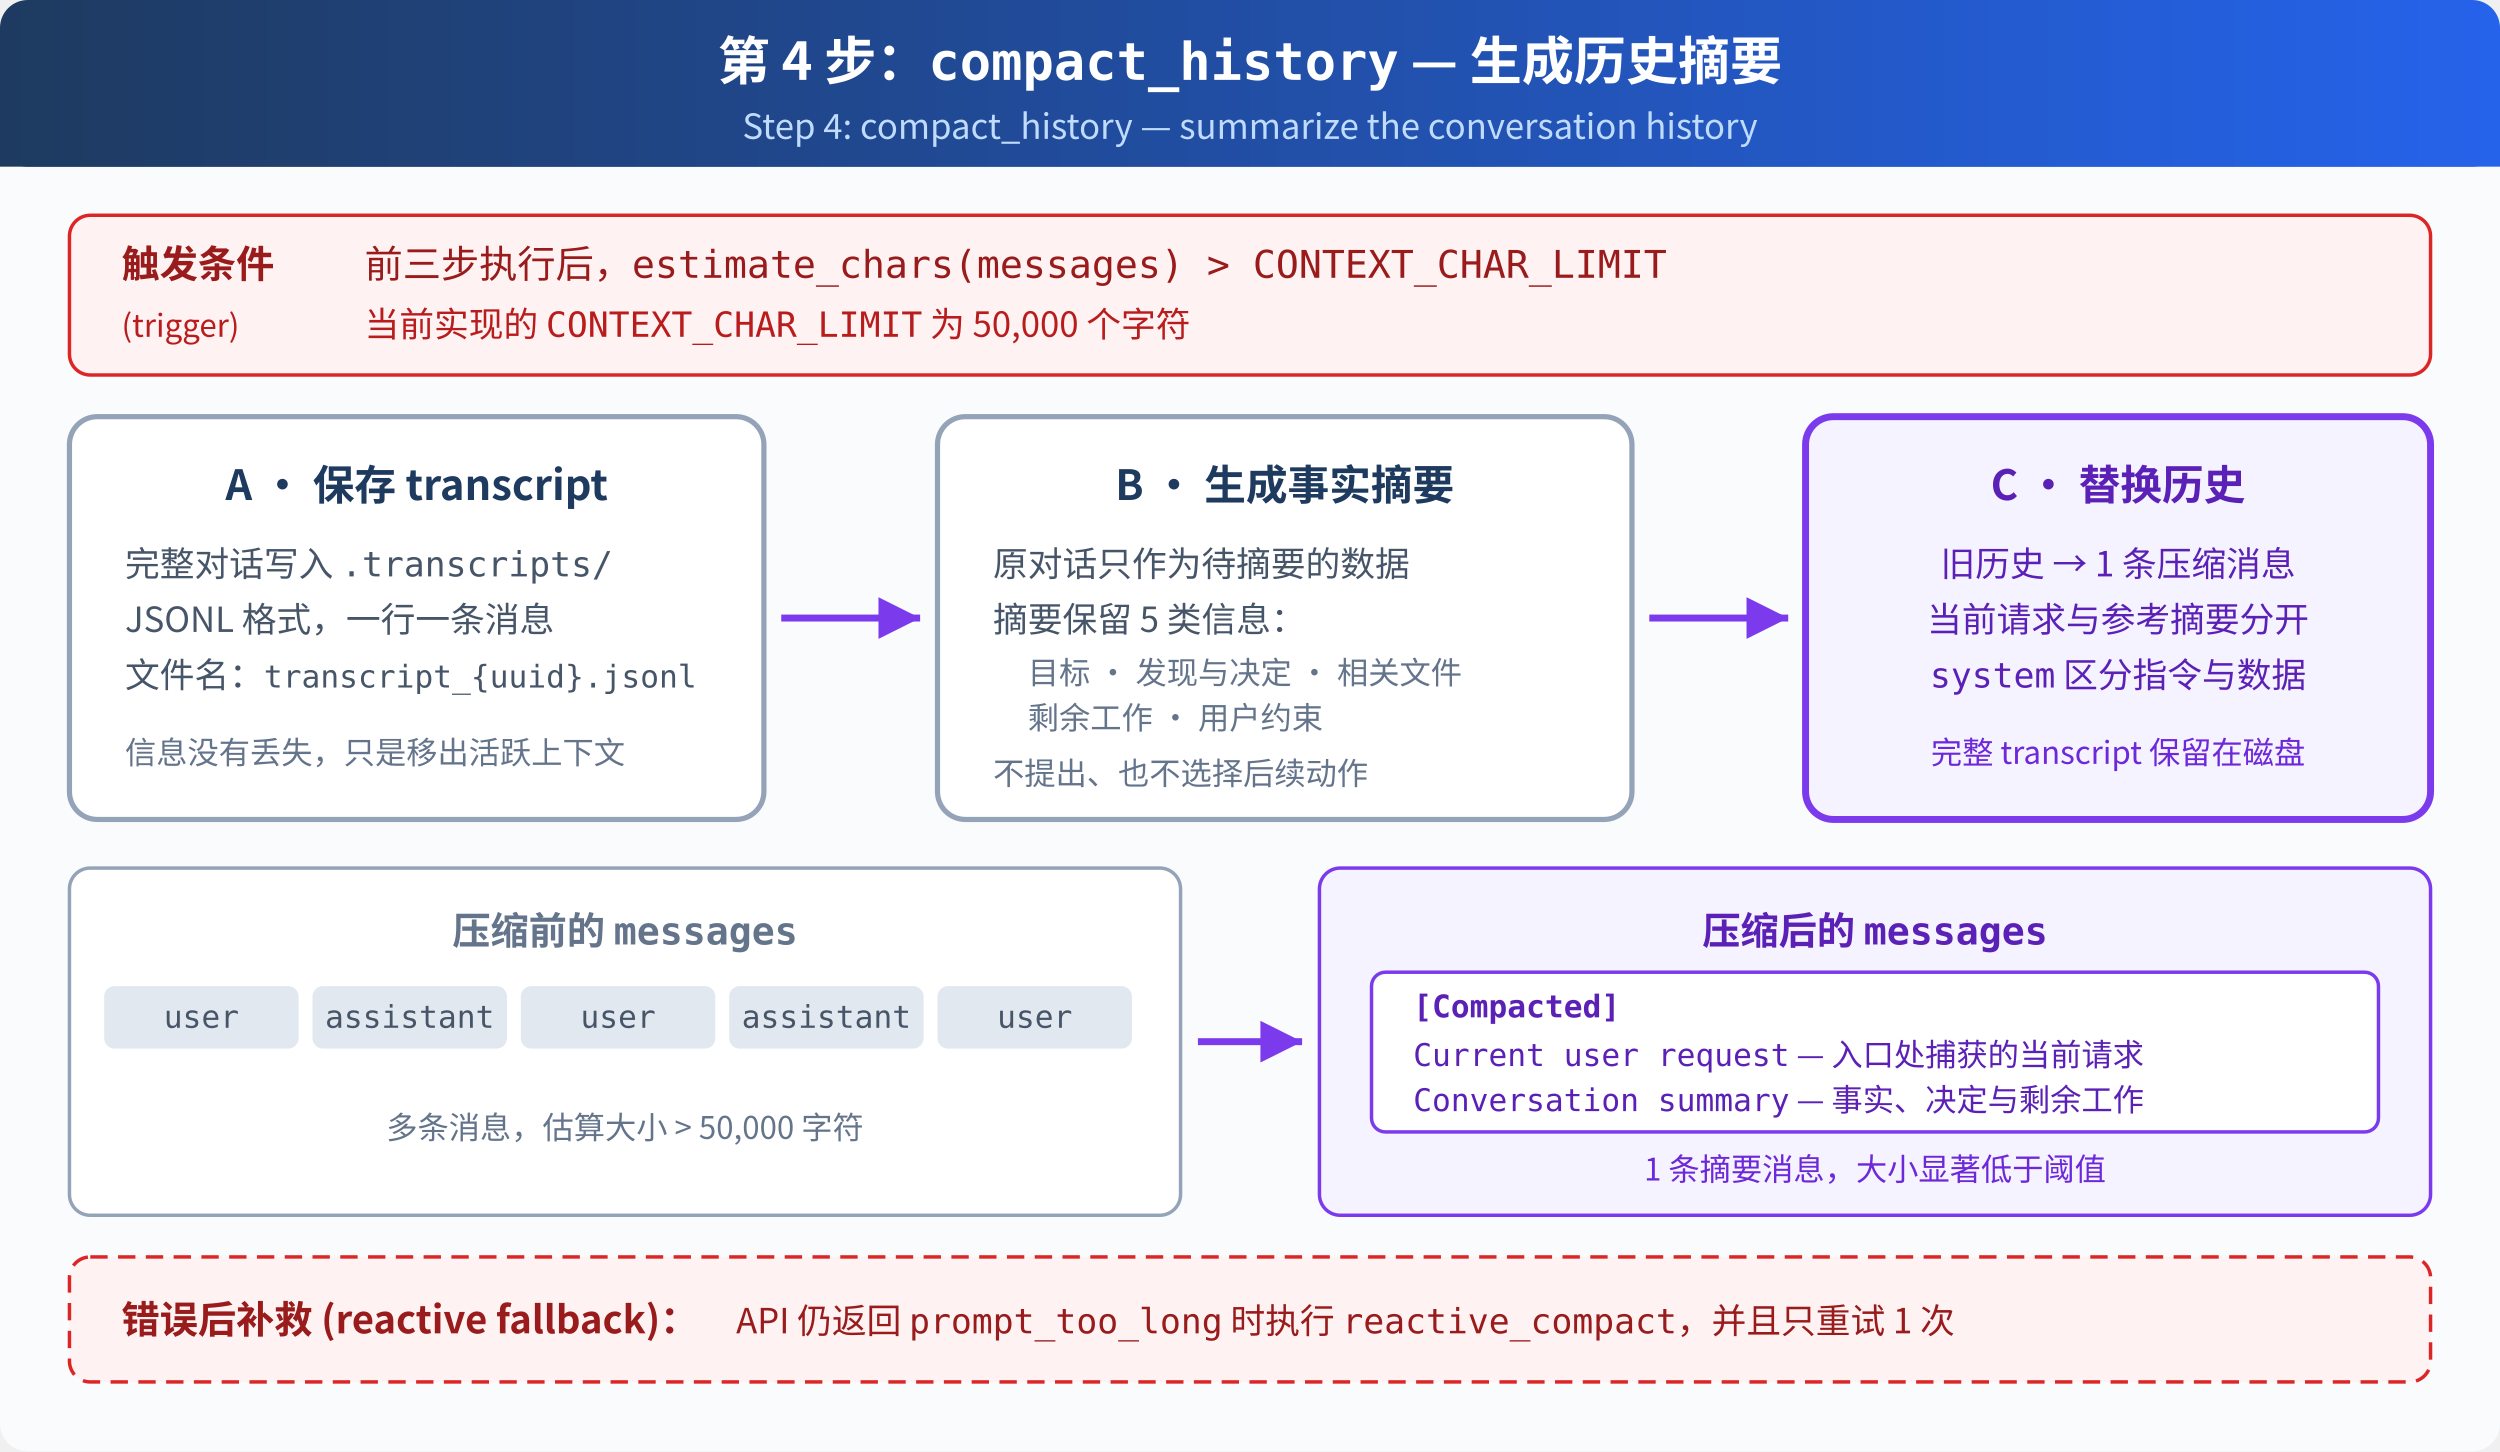
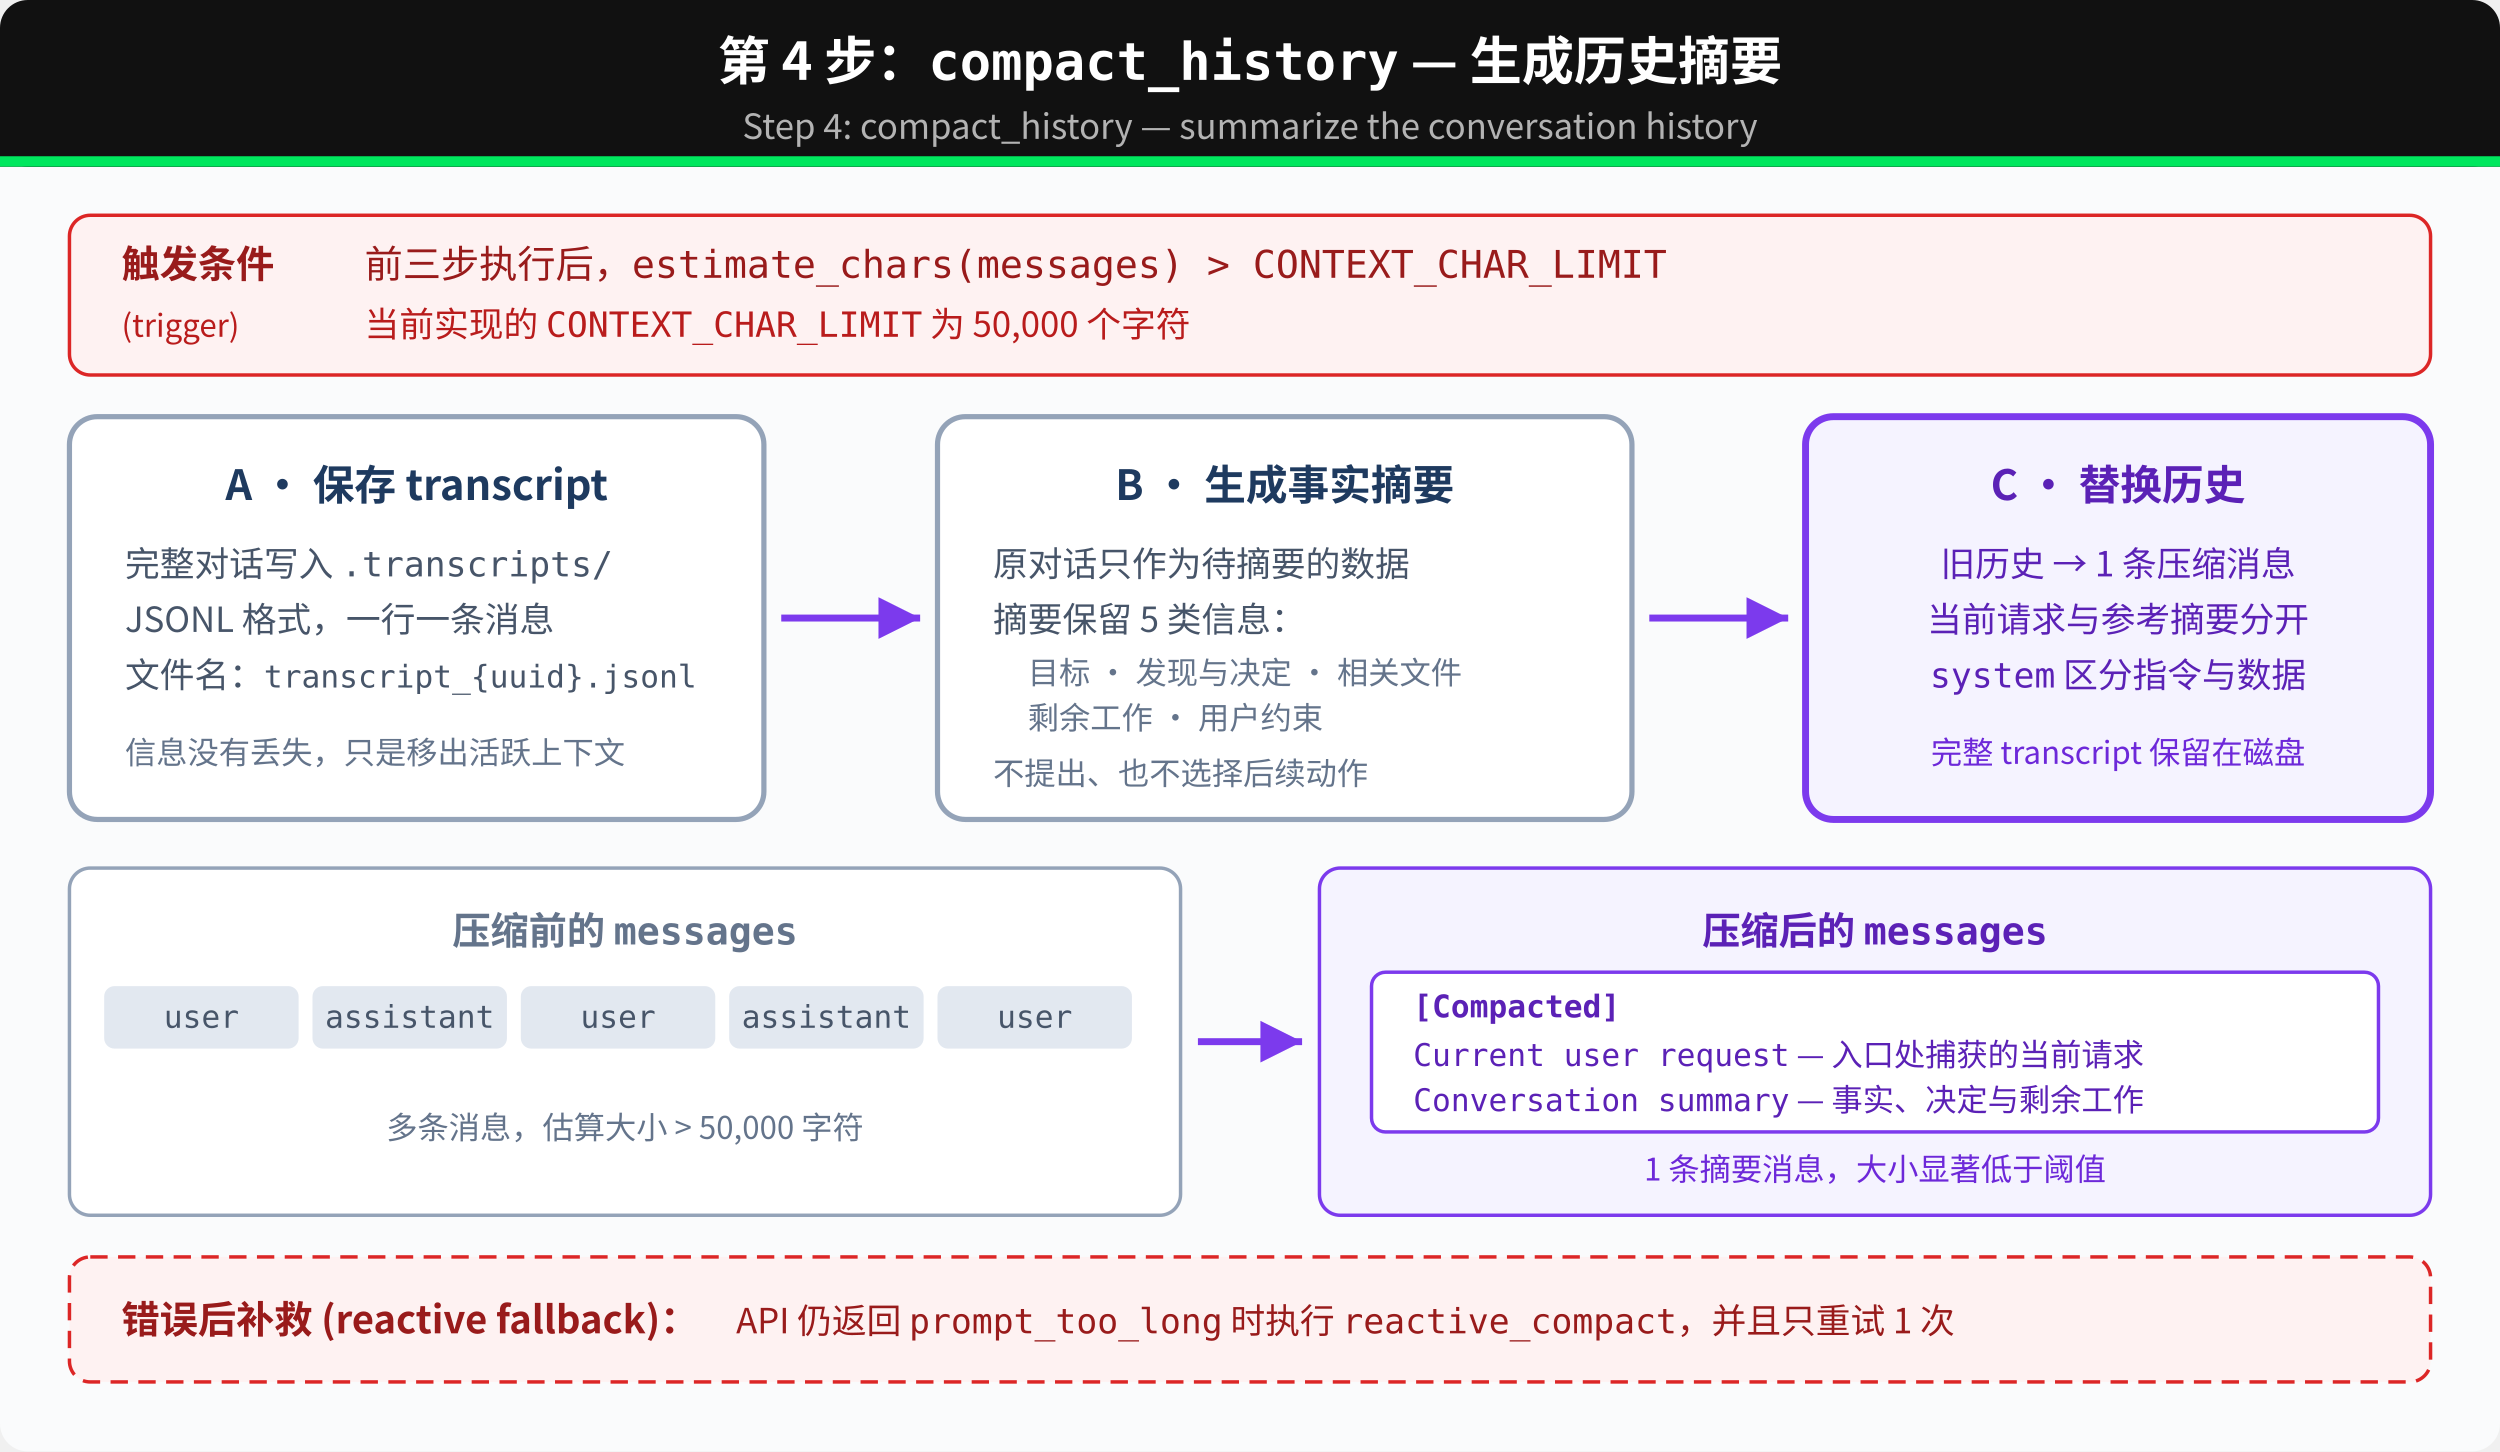
<svg xmlns="http://www.w3.org/2000/svg" viewBox="0 0 720 418" font-family="'PingFang SC', 'Noto Sans CJK SC', 'Microsoft YaHei', system-ui, -apple-system, sans-serif">
  <defs>
    <marker id="arrow-purple" viewBox="0 0 10 10" refX="10" refY="5" markerWidth="6" markerHeight="6" orient="auto-start-reverse">
      <path d="M 0 0 L 10 5 L 0 10 z" fill="#7c3aed" />
    </marker>
    <linearGradient id="header" x1="0" y1="0" x2="1" y2="0">
-       <stop offset="0%" stop-color="#1e3a5f" />
-       <stop offset="100%" stop-color="#2563eb" />
+       <stop offset="0%" stop-color="#111111" />
+       <stop offset="100%" stop-color="#111111" />
    </linearGradient>
  </defs>
  <rect width="720" height="418" fill="#fafbfc" rx="8" />
  <rect x="0" y="0" width="720" height="48" fill="url(#header)" rx="8" />
  <rect x="0" y="40" width="720" height="8" fill="url(#header)" />
+   <rect x="0" y="45" width="720" height="3" fill="#00e75e" />
  <text x="360" y="23" fill="#ffffff" font-size="15" font-weight="700" text-anchor="middle">第 4 步：<tspan font-family="ui-monospace, 'SF Mono', Menlo, Consolas, monospace">compact_history</tspan> — 生成历史摘要</text>
-   <text x="360" y="40" fill="#bfdbfe" font-size="10" text-anchor="middle">Step 4: compact_history — summarize the conversation history</text>
+   <text x="360" y="40" fill="#b3b3b3" font-size="10" text-anchor="middle">Step 4: compact_history — summarize the conversation history</text>
  <rect x="20" y="62" width="680" height="46" rx="6" fill="#fef2f2" stroke="#dc2626" stroke-width="1" />
  <text x="35" y="80" fill="#991b1b" font-size="11" font-weight="600">触发条件</text>
  <text x="35" y="97" fill="#b91c1c" font-size="9">(trigger)</text>
  <text x="105" y="80" fill="#991b1b" font-size="11">前三步执行后，<tspan font-family="ui-monospace, 'SF Mono', Menlo, Consolas, monospace">estimate_chars(messages) &gt; CONTEXT_CHAR_LIMIT</tspan>
  </text>
  <text x="105" y="97" fill="#b91c1c" font-size="10">当前实现的 <tspan font-family="ui-monospace, 'SF Mono', Menlo, Consolas, monospace">CONTEXT_CHAR_LIMIT</tspan> 为 50,000 个字符</text>
  <rect x="20" y="120" width="200" height="116" rx="8" fill="#ffffff" stroke="#94a3b8" stroke-width="1.5" />
  <text x="120" y="144" fill="#1e3a5f" font-size="12" font-weight="700" text-anchor="middle">A · 保存 transcript</text>
  <text x="36" y="166" fill="#475569" font-size="10">完整对话写入 <tspan font-family="ui-monospace, 'SF Mono', Menlo, Consolas, monospace">.transcripts/</tspan>
  </text>
  <text x="36" y="182" fill="#475569" font-size="10">JSONL 格式，一行一条消息</text>
  <text x="36" y="198" fill="#475569" font-size="10">文件名：<tspan font-size="9" font-family="ui-monospace, 'SF Mono', Menlo, Consolas, monospace">transcript_{uuid}.jsonl</tspan>
  </text>
  <text x="36" y="220" fill="#64748b" font-size="9">信息没有丢失，只是移出活跃上下文</text>
  <line x1="225" y1="178" x2="265" y2="178" stroke="#7c3aed" stroke-width="2" marker-end="url(#arrow-purple)" />
  <rect x="270" y="120" width="200" height="116" rx="8" fill="#ffffff" stroke="#94a3b8" stroke-width="1.5" />
  <text x="370" y="144" fill="#1e3a5f" font-size="12" font-weight="700" text-anchor="middle">B · 生成事实摘要</text>
  <text x="286" y="166" fill="#475569" font-size="10">原对话只作为待摘要的数据</text>
  <text x="286" y="182" fill="#475569" font-size="10">摘要保留 5 类信息：</text>
  <text x="296" y="197" fill="#64748b" font-size="9">目标 · 发现与决定 · 相关文件</text>
  <text x="296" y="210" fill="#64748b" font-size="9">剩余工作 · 用户约束</text>
  <text x="286" y="226" fill="#64748b" font-size="9">不提出、也不选择后续动作</text>
  <line x1="475" y1="178" x2="515" y2="178" stroke="#7c3aed" stroke-width="2" marker-end="url(#arrow-purple)" />
  <rect x="520" y="120" width="180" height="116" rx="8" fill="#f5f3ff" stroke="#7c3aed" stroke-width="2" />
  <text x="610" y="144" fill="#5b21b6" font-size="12" font-weight="700" text-anchor="middle">C · 替换历史</text>
  <text x="610" y="166" fill="#5b21b6" font-size="10" text-anchor="middle">旧历史 → 1 条压缩消息</text>
  <text x="610" y="182" fill="#5b21b6" font-size="10" text-anchor="middle">当前请求与参考摘要分开</text>
  <text x="610" y="198" fill="#5b21b6" font-size="10" text-anchor="middle">
    <tspan font-family="ui-monospace, 'SF Mono', Menlo, Consolas, monospace">system</tspan> 区分指令与数据</text>
  <text x="610" y="220" fill="#6d28d9" font-size="9" text-anchor="middle">完整 transcript 保留在磁盘</text>
  <rect x="20" y="250" width="320" height="100" rx="6" fill="#ffffff" stroke="#94a3b8" stroke-width="1" />
  <text x="180" y="272" fill="#64748b" font-size="11" font-weight="600" text-anchor="middle">压缩前的 <tspan font-family="ui-monospace, 'SF Mono', Menlo, Consolas, monospace">messages</tspan>
  </text>
  <rect x="30" y="284" width="56" height="18" rx="3" fill="#e2e8f0" />
  <text x="58" y="296" fill="#475569" font-size="9" text-anchor="middle" font-family="ui-monospace, 'SF Mono', Menlo, Consolas, monospace">user</text>
  <rect x="90" y="284" width="56" height="18" rx="3" fill="#e2e8f0" />
  <text x="118" y="296" fill="#475569" font-size="9" text-anchor="middle" font-family="ui-monospace, 'SF Mono', Menlo, Consolas, monospace">assistant</text>
  <rect x="150" y="284" width="56" height="18" rx="3" fill="#e2e8f0" />
  <text x="178" y="296" fill="#475569" font-size="9" text-anchor="middle" font-family="ui-monospace, 'SF Mono', Menlo, Consolas, monospace">user</text>
  <rect x="210" y="284" width="56" height="18" rx="3" fill="#e2e8f0" />
  <text x="238" y="296" fill="#475569" font-size="9" text-anchor="middle" font-family="ui-monospace, 'SF Mono', Menlo, Consolas, monospace">assistant</text>
  <rect x="270" y="284" width="56" height="18" rx="3" fill="#e2e8f0" />
  <text x="298" y="296" fill="#475569" font-size="9" text-anchor="middle" font-family="ui-monospace, 'SF Mono', Menlo, Consolas, monospace">user</text>
  <text x="180" y="328" fill="#64748b" font-size="9" text-anchor="middle">多条消息，估算大小 &gt; 50,000 字符</text>
  <line x1="345" y1="300" x2="375" y2="300" stroke="#7c3aed" stroke-width="2" marker-end="url(#arrow-purple)" />
  <rect x="380" y="250" width="320" height="100" rx="6" fill="#f5f3ff" stroke="#7c3aed" stroke-width="1" />
  <text x="540" y="272" fill="#5b21b6" font-size="11" font-weight="600" text-anchor="middle">压缩后的 <tspan font-family="ui-monospace, 'SF Mono', Menlo, Consolas, monospace">messages</tspan>
  </text>
  <rect x="395" y="280" width="290" height="46" rx="4" fill="#ffffff" stroke="#7c3aed" stroke-width="1" />
  <text x="407" y="293" fill="#5b21b6" font-size="9" font-weight="700" font-family="ui-monospace, 'SF Mono', Menlo, Consolas, monospace">[Compacted]</text>
  <text x="407" y="307" fill="#5b21b6" font-size="9">
    <tspan font-family="ui-monospace, 'SF Mono', Menlo, Consolas, monospace">Current user request</tspan> — 入口处捕获的当前请求</text>
  <text x="407" y="320" fill="#5b21b6" font-size="9">
    <tspan font-family="ui-monospace, 'SF Mono', Menlo, Consolas, monospace">Conversation summary</tspan> — 事实、决定与剩余工作</text>
  <text x="540" y="340" fill="#6d28d9" font-size="9" text-anchor="middle">1 条摘要消息，大小显著低于阈值</text>
  <rect x="20" y="362" width="680" height="36" rx="6" fill="#fef2f2" stroke="#dc2626" stroke-width="1" stroke-dasharray="5,3" />
  <text x="35" y="384" fill="#991b1b" font-size="11" font-weight="600">错误后补救 (reactive fallback)：</text>
  <text x="212" y="384" fill="#991b1b" font-size="10">API 仍返回 <tspan font-family="ui-monospace, 'SF Mono', Menlo, Consolas, monospace">prompt_too_long</tspan> 时执行 <tspan font-family="ui-monospace, 'SF Mono', Menlo, Consolas, monospace">reactive_compact</tspan>，并且只重试 1 次</text>
</svg>
